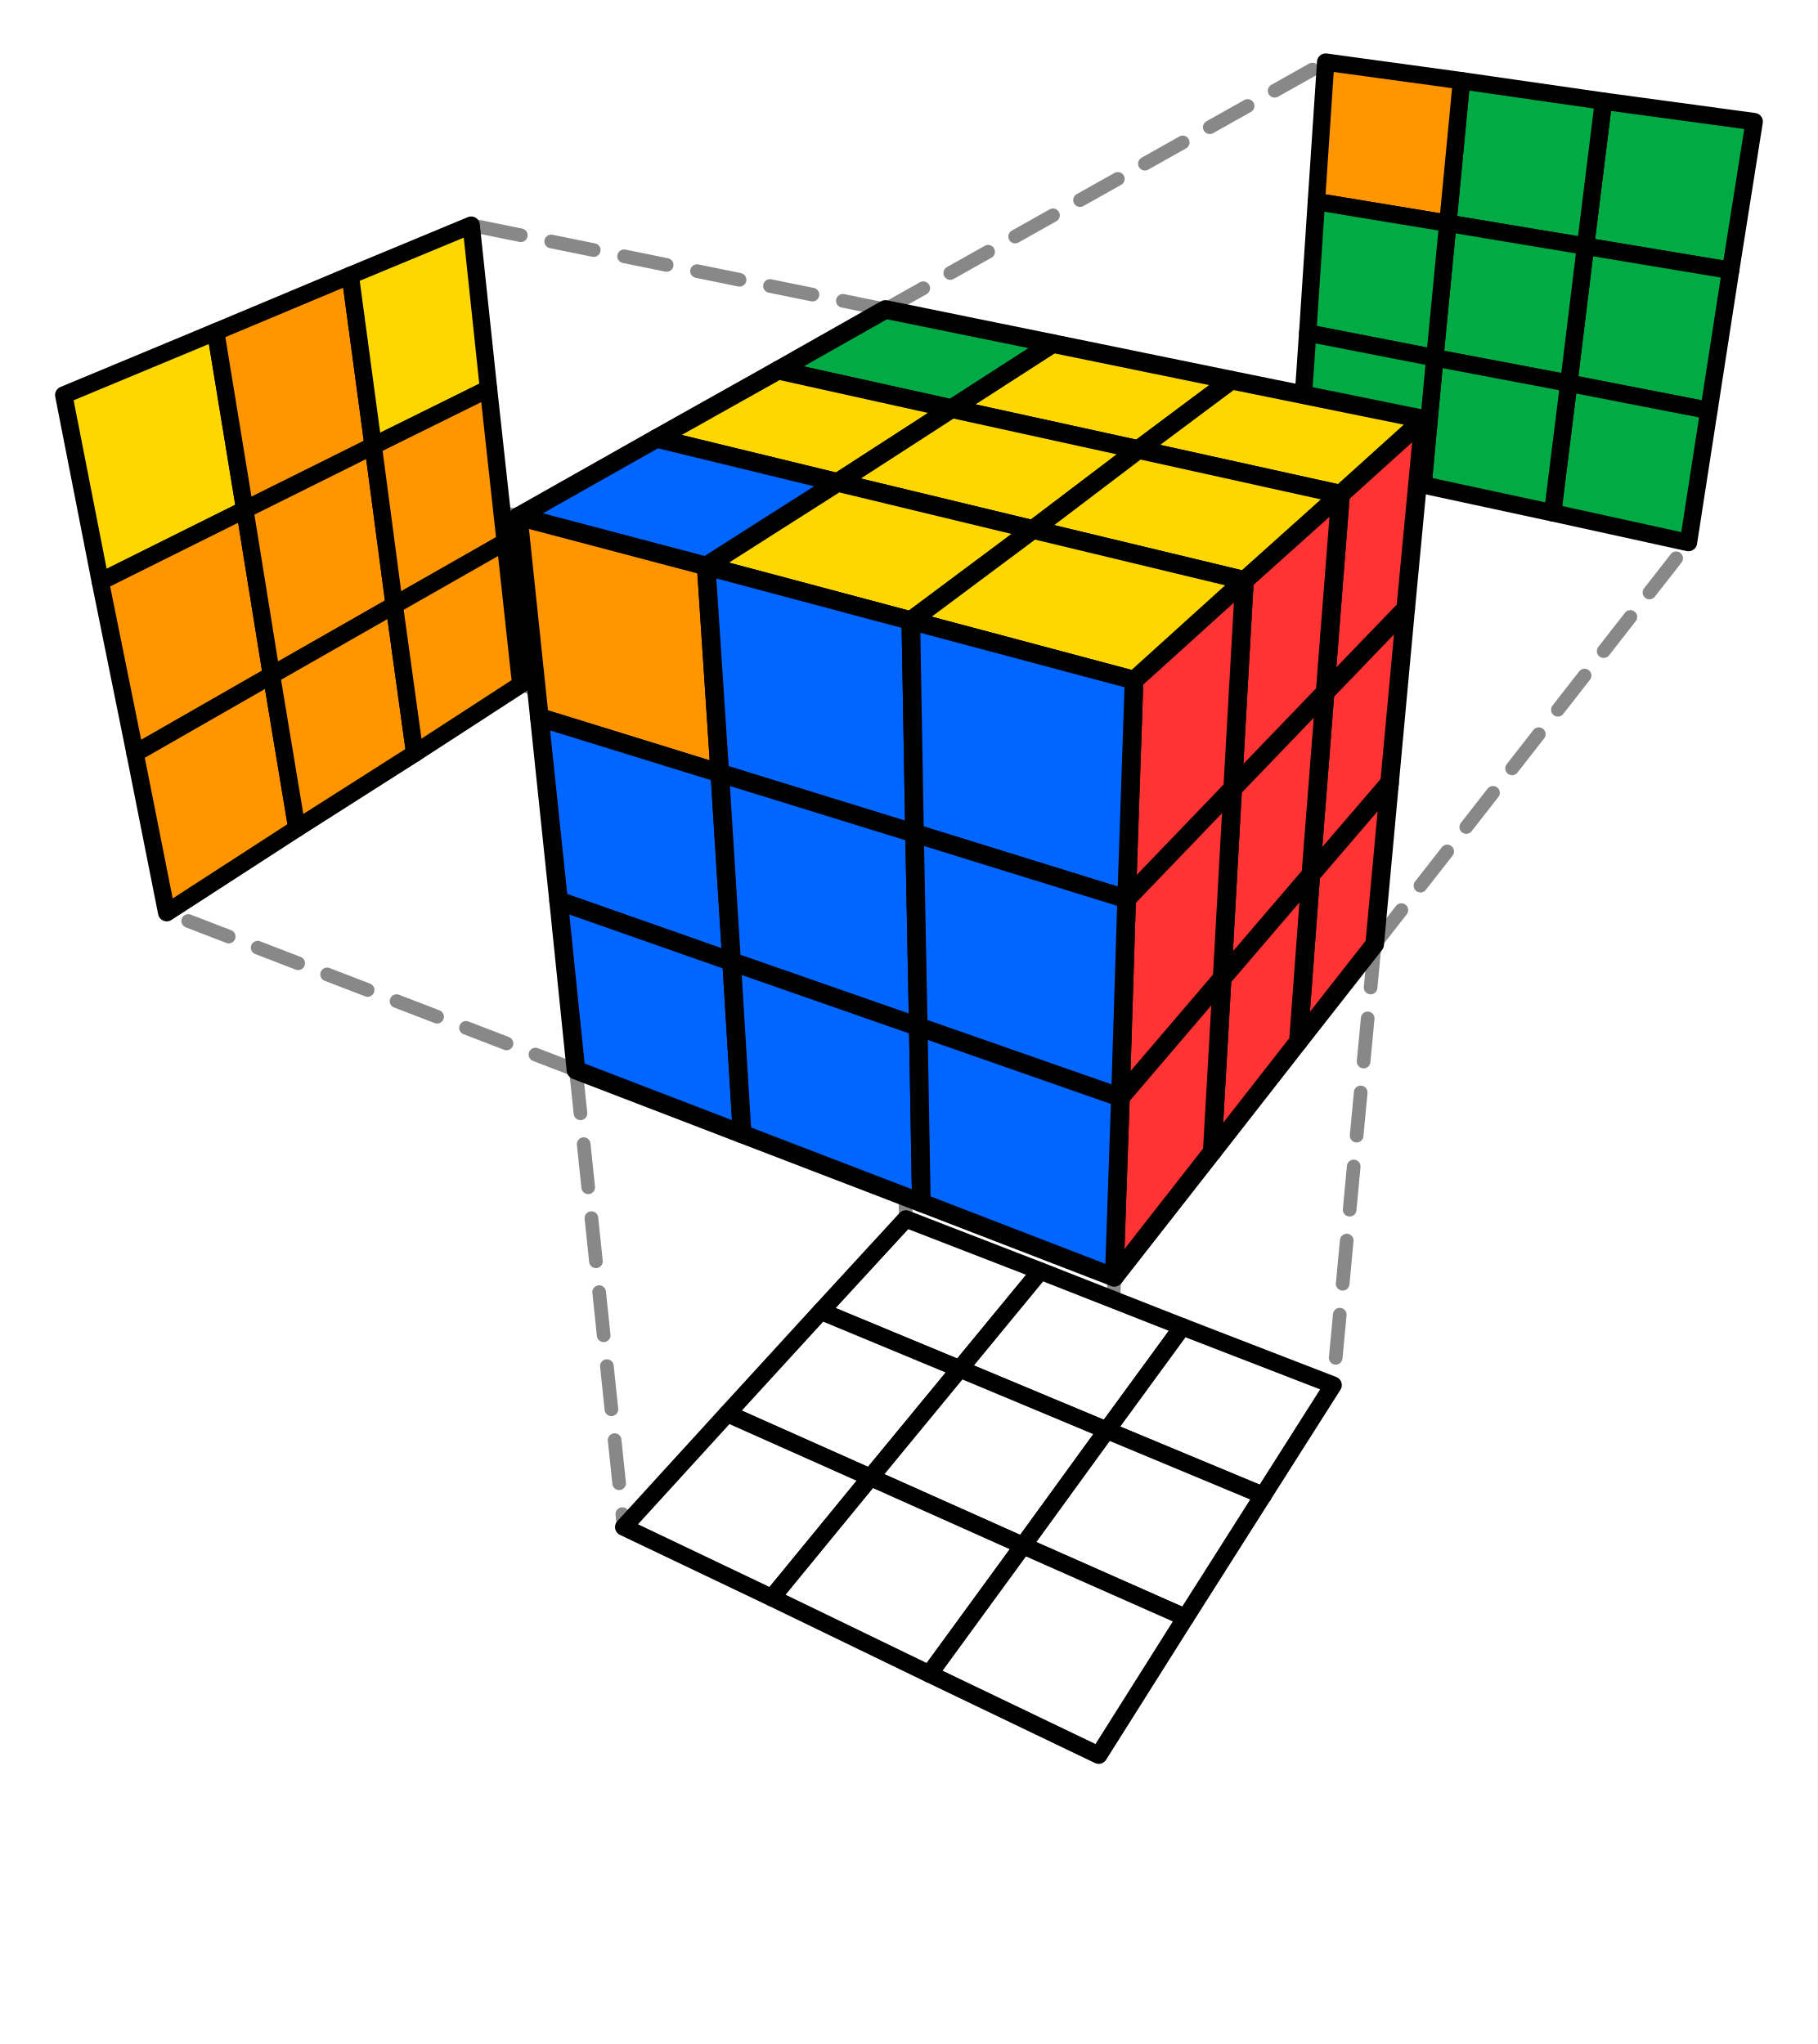
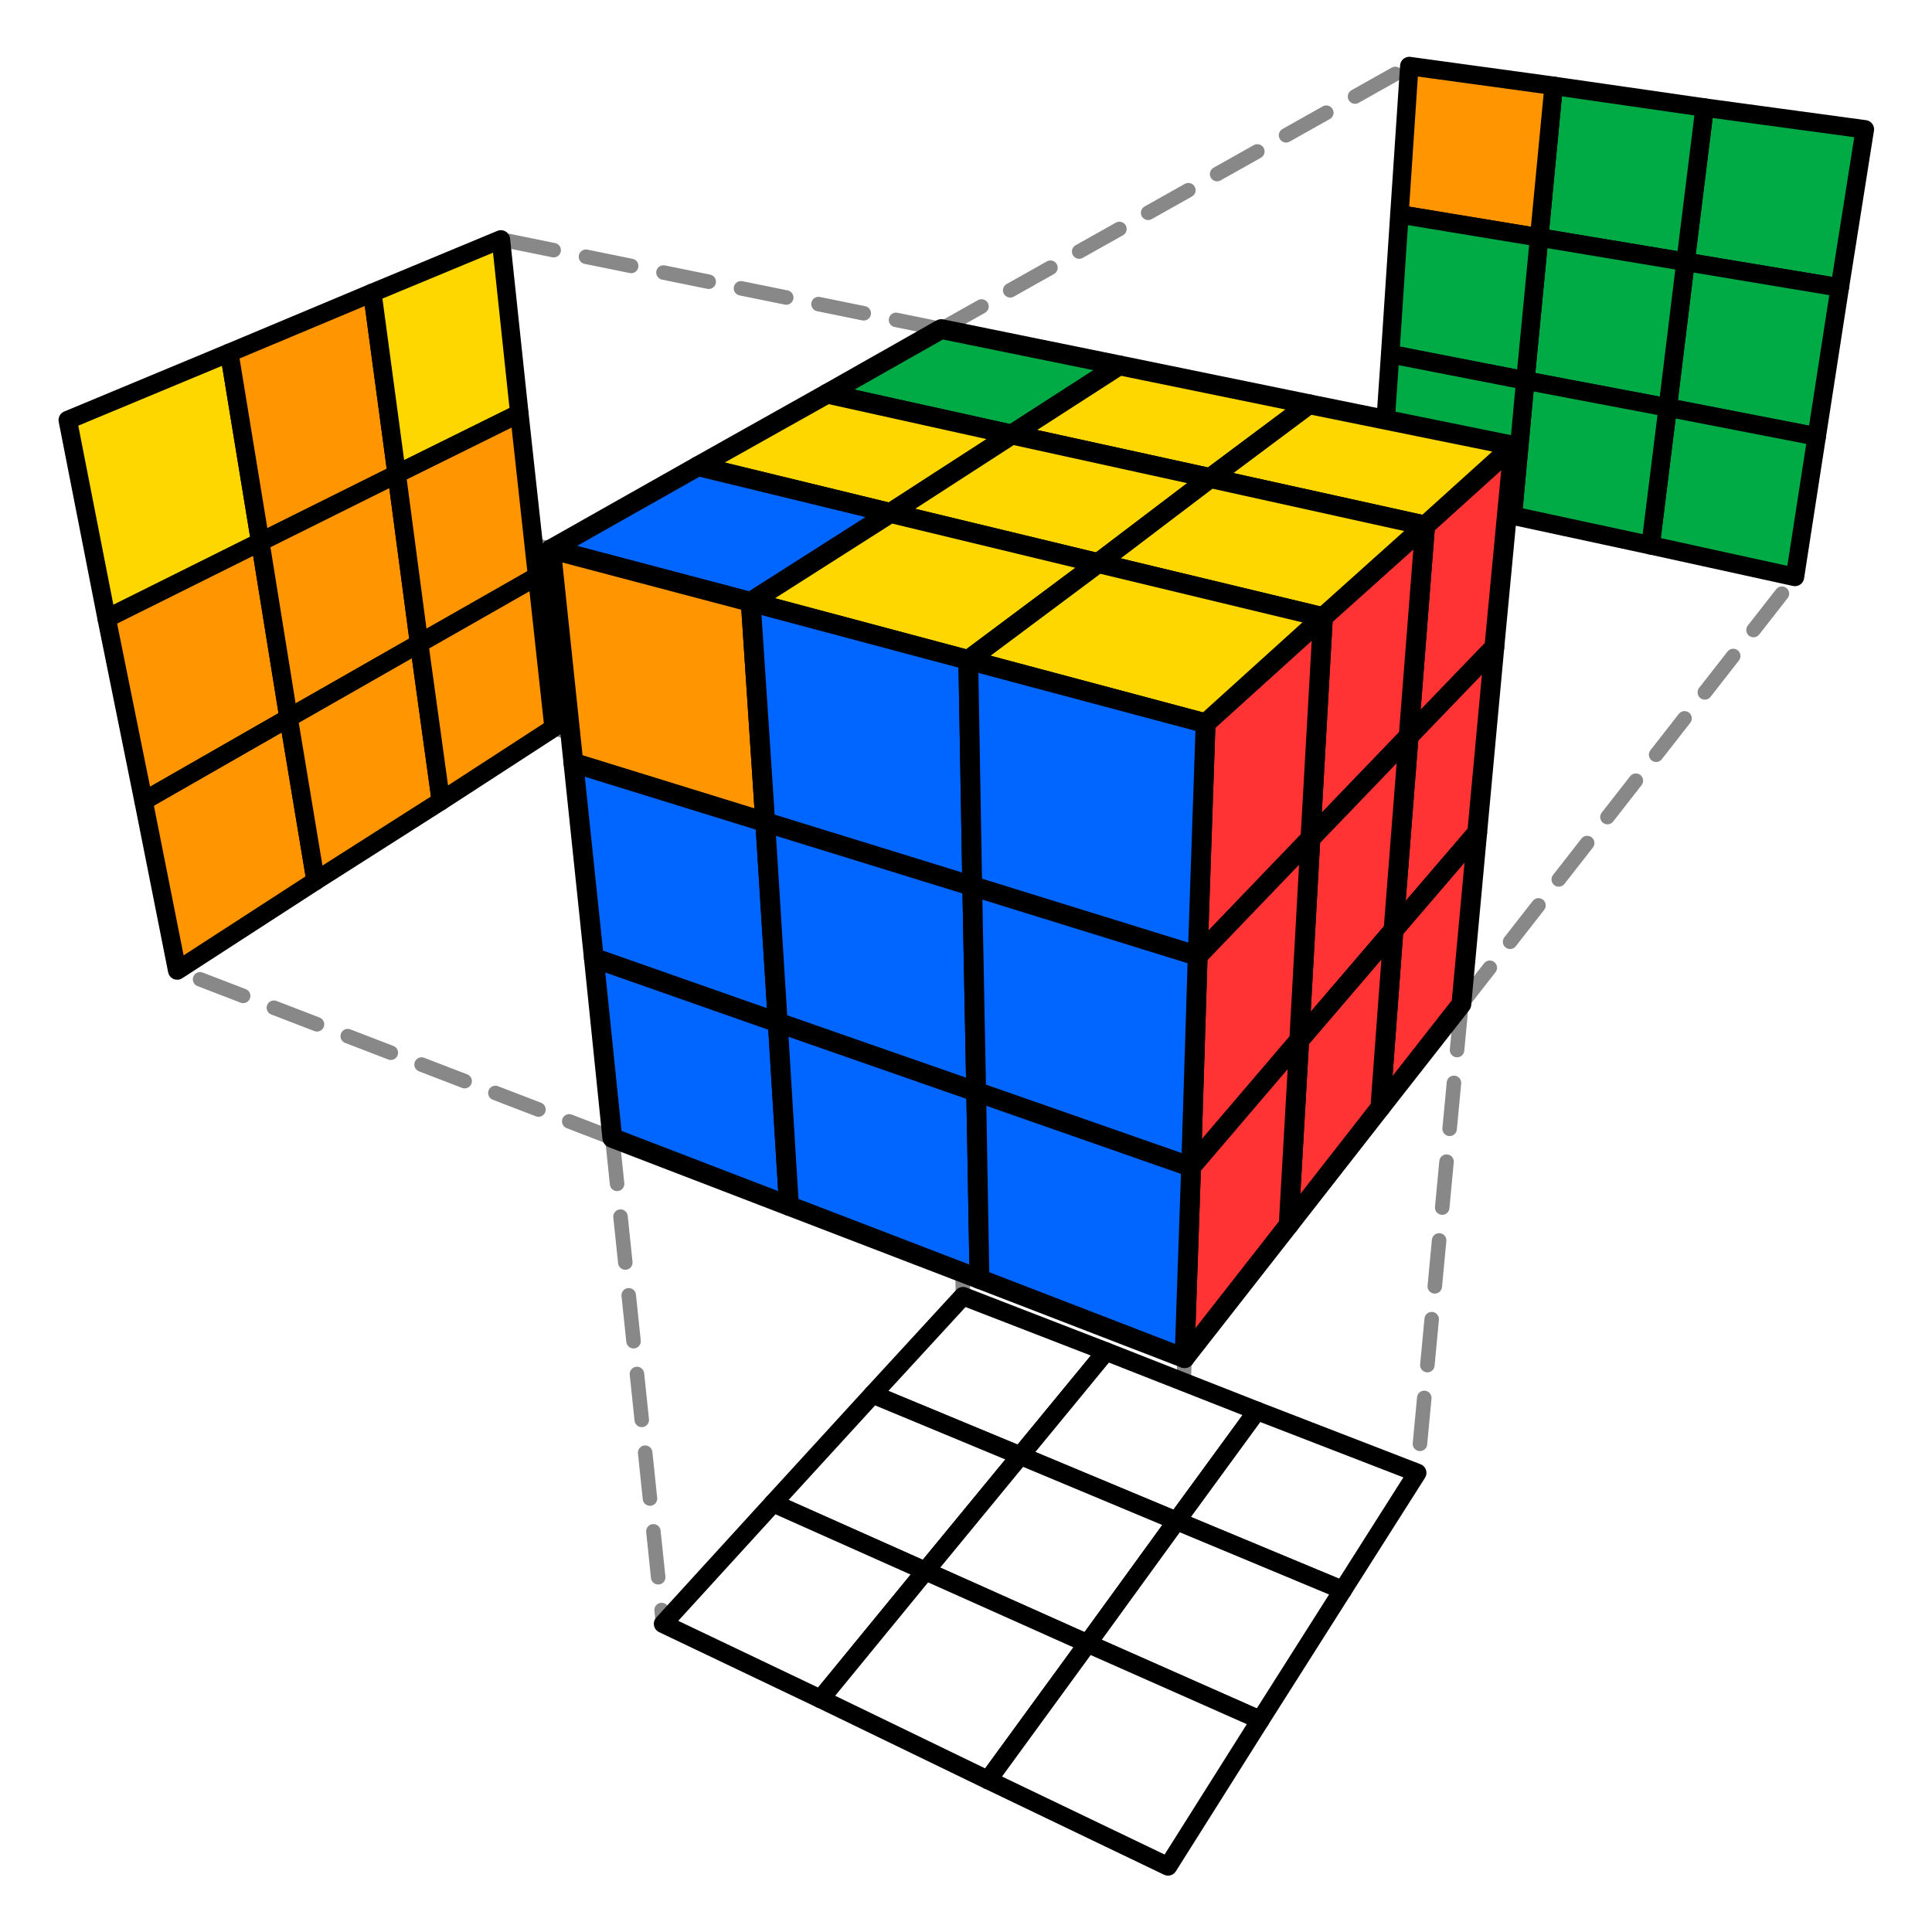
- <svg xmlns="http://www.w3.org/2000/svg" width="240" height="270" viewBox="0 0 240 270">
-   <rect fill="#FFFFFF" width="240" height="270" />
+ <svg xmlns="http://www.w3.org/2000/svg" width="240" height="240" viewBox="0 0 240 240">
+   <rect fill="#FFFFFF" width="240" height="240" />
  <g transform="translate(130.7653,99.34969) scale(81.89226)" style="stroke:#000000;stroke-width:0.028;stroke-linejoin:round;stroke-linecap:round">
    <line x1="-0.761" y1="-0.38" x2="-1.494" y2="-0.576" stroke="#888888" stroke-width="0.022" stroke-dasharray="0.07,0.05" stroke-linecap="round" />
    <line x1="-0.169" y1="-0.714" x2="-0.837" y2="-0.85" stroke="#888888" stroke-width="0.022" stroke-dasharray="0.07,0.05" stroke-linecap="round" />
    <line x1="-0.668" y1="0.513" x2="-1.328" y2="0.259" stroke="#888888" stroke-width="0.022" stroke-dasharray="0.07,0.05" stroke-linecap="round" />
    <line x1="-0.151" y1="0.076" x2="-0.757" y2="-0.109" stroke="#888888" stroke-width="0.022" stroke-dasharray="0.07,0.05" stroke-linecap="round" />
    <line x1="-0.668" y1="0.513" x2="-0.591" y2="1.25" stroke="#888888" stroke-width="0.022" stroke-dasharray="0.07,0.05" stroke-linecap="round" />
    <line x1="0.2" y1="0.847" x2="0.175" y2="1.618" stroke="#888888" stroke-width="0.022" stroke-dasharray="0.07,0.05" stroke-linecap="round" />
    <line x1="-0.151" y1="0.076" x2="-0.136" y2="0.753" stroke="#888888" stroke-width="0.022" stroke-dasharray="0.07,0.05" stroke-linecap="round" />
    <line x1="0.62" y1="0.31" x2="0.553" y2="1.021" stroke="#888888" stroke-width="0.022" stroke-dasharray="0.07,0.05" stroke-linecap="round" />
    <line x1="-0.151" y1="0.076" x2="0.498" y2="-0.474" stroke="#888888" stroke-width="0.022" stroke-dasharray="0.07,0.05" stroke-linecap="round" />
    <line x1="0.62" y1="0.31" x2="1.126" y2="-0.338" stroke="#888888" stroke-width="0.022" stroke-dasharray="0.07,0.05" stroke-linecap="round" />
    <line x1="-0.169" y1="-0.714" x2="0.541" y2="-1.113" stroke="#888888" stroke-width="0.022" stroke-dasharray="0.07,0.05" stroke-linecap="round" />
    <line x1="0.699" y1="-0.537" x2="1.232" y2="-1.017" stroke="#888888" stroke-width="0.022" stroke-dasharray="0.07,0.05" stroke-linecap="round" />
    <polygon fill="#FFD700" stroke="#000000" points="-1.494,-0.576 -1.249,-0.678 -1.202,-0.391 -1.435,-0.275" />
    <polygon fill="#FF9500" stroke="#000000" points="-1.249,-0.678 -1.032,-0.769 -0.995,-0.494 -1.202,-0.391" />
    <polygon fill="#FFD700" stroke="#000000" points="-1.032,-0.769 -0.837,-0.85 -0.809,-0.586 -0.995,-0.494" />
    <polygon fill="#FF9500" stroke="#000000" points="-1.435,-0.275 -1.202,-0.391 -1.159,-0.124 -1.379,0.002" />
    <polygon fill="#FF9500" stroke="#000000" points="-1.202,-0.391 -0.995,-0.494 -0.961,-0.237 -1.159,-0.124" />
    <polygon fill="#FF9500" stroke="#000000" points="-0.995,-0.494 -0.809,-0.586 -0.782,-0.339 -0.961,-0.237" />
    <polygon fill="#FF9500" stroke="#000000" points="-1.379,0.002 -1.159,-0.124 -1.118,0.123 -1.328,0.259" />
    <polygon fill="#FF9500" stroke="#000000" points="-1.159,-0.124 -0.961,-0.237 -0.928,0.002 -1.118,0.123" />
    <polygon fill="#FF9500" stroke="#000000" points="-0.961,-0.237 -0.782,-0.339 -0.757,-0.109 -0.928,0.002" />
    <polygon fill="#FFFFFF" stroke="#000000" points="-0.136,0.753 0.081,0.837 -0.049,0.995 -0.273,0.902" />
    <polygon fill="#FFFFFF" stroke="#000000" points="0.081,0.837 0.31,0.927 0.188,1.094 -0.049,0.995" />
    <polygon fill="#FFFFFF" stroke="#000000" points="0.31,0.927 0.553,1.021 0.44,1.199 0.188,1.094" />
    <polygon fill="#FFFFFF" stroke="#000000" points="-0.273,0.902 -0.049,0.995 -0.193,1.17 -0.424,1.067" />
    <polygon fill="#FFFFFF" stroke="#000000" points="-0.049,0.995 0.188,1.094 0.053,1.28 -0.193,1.17" />
    <polygon fill="#FFFFFF" stroke="#000000" points="0.188,1.094 0.44,1.199 0.315,1.396 0.053,1.28" />
    <polygon fill="#FFFFFF" stroke="#000000" points="-0.424,1.067 -0.193,1.17 -0.352,1.364 -0.591,1.25" />
    <polygon fill="#FFFFFF" stroke="#000000" points="-0.193,1.17 0.053,1.28 -0.098,1.487 -0.352,1.364" />
    <polygon fill="#FFFFFF" stroke="#000000" points="0.053,1.28 0.315,1.396 0.175,1.618 -0.098,1.487" />
    <polygon fill="#00AA44" stroke="#000000" points="1.232,-1.017 0.989,-1.05 0.96,-0.816 1.194,-0.777" />
    <polygon fill="#00AA44" stroke="#000000" points="0.989,-1.05 0.76,-1.083 0.738,-0.853 0.96,-0.816" />
    <polygon fill="#FF9500" stroke="#000000" points="0.76,-1.083 0.541,-1.113 0.526,-0.888 0.738,-0.853" />
    <polygon fill="#00AA44" stroke="#000000" points="1.194,-0.777 0.96,-0.816 0.933,-0.595 1.159,-0.551" />
    <polygon fill="#00AA44" stroke="#000000" points="0.96,-0.816 0.738,-0.853 0.717,-0.636 0.933,-0.595" />
    <polygon fill="#00AA44" stroke="#000000" points="0.738,-0.853 0.526,-0.888 0.512,-0.676 0.717,-0.636" />
    <polygon fill="#00AA44" stroke="#000000" points="1.159,-0.551 0.933,-0.595 0.907,-0.386 1.126,-0.338" />
    <polygon fill="#00AA44" stroke="#000000" points="0.933,-0.595 0.717,-0.636 0.698,-0.431 0.907,-0.386" />
    <polygon fill="#00AA44" stroke="#000000" points="0.717,-0.636 0.512,-0.676 0.498,-0.474 0.698,-0.431" />
    <polygon fill="#FF3333" stroke="#000000" stroke-width="0.03" points="0.699,-0.537 0.565,-0.416 0.54,-0.096 0.67,-0.231" />
    <polygon fill="#FF3333" stroke="#000000" stroke-width="0.03" points="0.565,-0.416 0.41,-0.277 0.391,0.059 0.54,-0.096" />
    <polygon fill="#FF3333" stroke="#000000" stroke-width="0.03" points="0.41,-0.277 0.232,-0.116 0.22,0.237 0.391,0.059" />
    <polygon fill="#FF3333" stroke="#000000" stroke-width="0.03" points="0.67,-0.231 0.54,-0.096 0.517,0.198 0.644,0.05" />
    <polygon fill="#FF3333" stroke="#000000" stroke-width="0.03" points="0.54,-0.096 0.391,0.059 0.374,0.365 0.517,0.198" />
    <polygon fill="#FF3333" stroke="#000000" stroke-width="0.03" points="0.391,0.059 0.22,0.237 0.21,0.557 0.374,0.365" />
    <polygon fill="#FF3333" stroke="#000000" stroke-width="0.03" points="0.644,0.05 0.517,0.198 0.497,0.467 0.62,0.31" />
    <polygon fill="#FF3333" stroke="#000000" stroke-width="0.03" points="0.517,0.198 0.374,0.365 0.358,0.645 0.497,0.467" />
    <polygon fill="#FF3333" stroke="#000000" stroke-width="0.03" points="0.374,0.365 0.21,0.557 0.2,0.847 0.358,0.645" />
    <polygon fill="#00AA44" stroke="#000000" stroke-width="0.03" points="-0.169,-0.714 0.101,-0.659 -0.062,-0.554 -0.342,-0.616" />
    <polygon fill="#FFD700" stroke="#000000" stroke-width="0.03" points="0.101,-0.659 0.389,-0.6 0.239,-0.488 -0.062,-0.554" />
    <polygon fill="#FFD700" stroke="#000000" stroke-width="0.03" points="0.389,-0.6 0.699,-0.537 0.565,-0.416 0.239,-0.488" />
    <polygon fill="#FFD700" stroke="#000000" stroke-width="0.03" points="-0.342,-0.616 -0.062,-0.554 -0.246,-0.435 -0.538,-0.506" />
    <polygon fill="#FFD700" stroke="#000000" stroke-width="0.03" points="-0.062,-0.554 0.239,-0.488 0.069,-0.359 -0.246,-0.435" />
    <polygon fill="#FFD700" stroke="#000000" stroke-width="0.03" points="0.239,-0.488 0.565,-0.416 0.41,-0.277 0.069,-0.359" />
    <polygon fill="#0066FF" stroke="#000000" stroke-width="0.03" points="-0.538,-0.506 -0.246,-0.435 -0.458,-0.3 -0.761,-0.38" />
    <polygon fill="#FFD700" stroke="#000000" stroke-width="0.03" points="-0.246,-0.435 0.069,-0.359 -0.128,-0.212 -0.458,-0.3" />
    <polygon fill="#FFD700" stroke="#000000" stroke-width="0.03" points="0.069,-0.359 0.41,-0.277 0.232,-0.116 -0.128,-0.212" />
    <polygon fill="#FF9500" stroke="#000000" stroke-width="0.03" points="-0.761,-0.38 -0.458,-0.3 -0.436,0.034 -0.727,-0.056" />
    <polygon fill="#0066FF" stroke="#000000" stroke-width="0.03" points="-0.458,-0.3 -0.128,-0.212 -0.122,0.131 -0.436,0.034" />
    <polygon fill="#0066FF" stroke="#000000" stroke-width="0.03" points="-0.128,-0.212 0.232,-0.116 0.22,0.237 -0.122,0.131" />
    <polygon fill="#0066FF" stroke="#000000" stroke-width="0.03" points="-0.727,-0.056 -0.436,0.034 -0.417,0.338 -0.696,0.24" />
    <polygon fill="#0066FF" stroke="#000000" stroke-width="0.03" points="-0.436,0.034 -0.122,0.131 -0.116,0.443 -0.417,0.338" />
    <polygon fill="#0066FF" stroke="#000000" stroke-width="0.03" points="-0.122,0.131 0.22,0.237 0.21,0.557 -0.116,0.443" />
    <polygon fill="#0066FF" stroke="#000000" stroke-width="0.03" points="-0.696,0.24 -0.417,0.338 -0.4,0.616 -0.668,0.513" />
    <polygon fill="#0066FF" stroke="#000000" stroke-width="0.03" points="-0.417,0.338 -0.116,0.443 -0.111,0.727 -0.4,0.616" />
    <polygon fill="#0066FF" stroke="#000000" stroke-width="0.03" points="-0.116,0.443 0.21,0.557 0.2,0.847 -0.111,0.727" />
  </g>
</svg>
